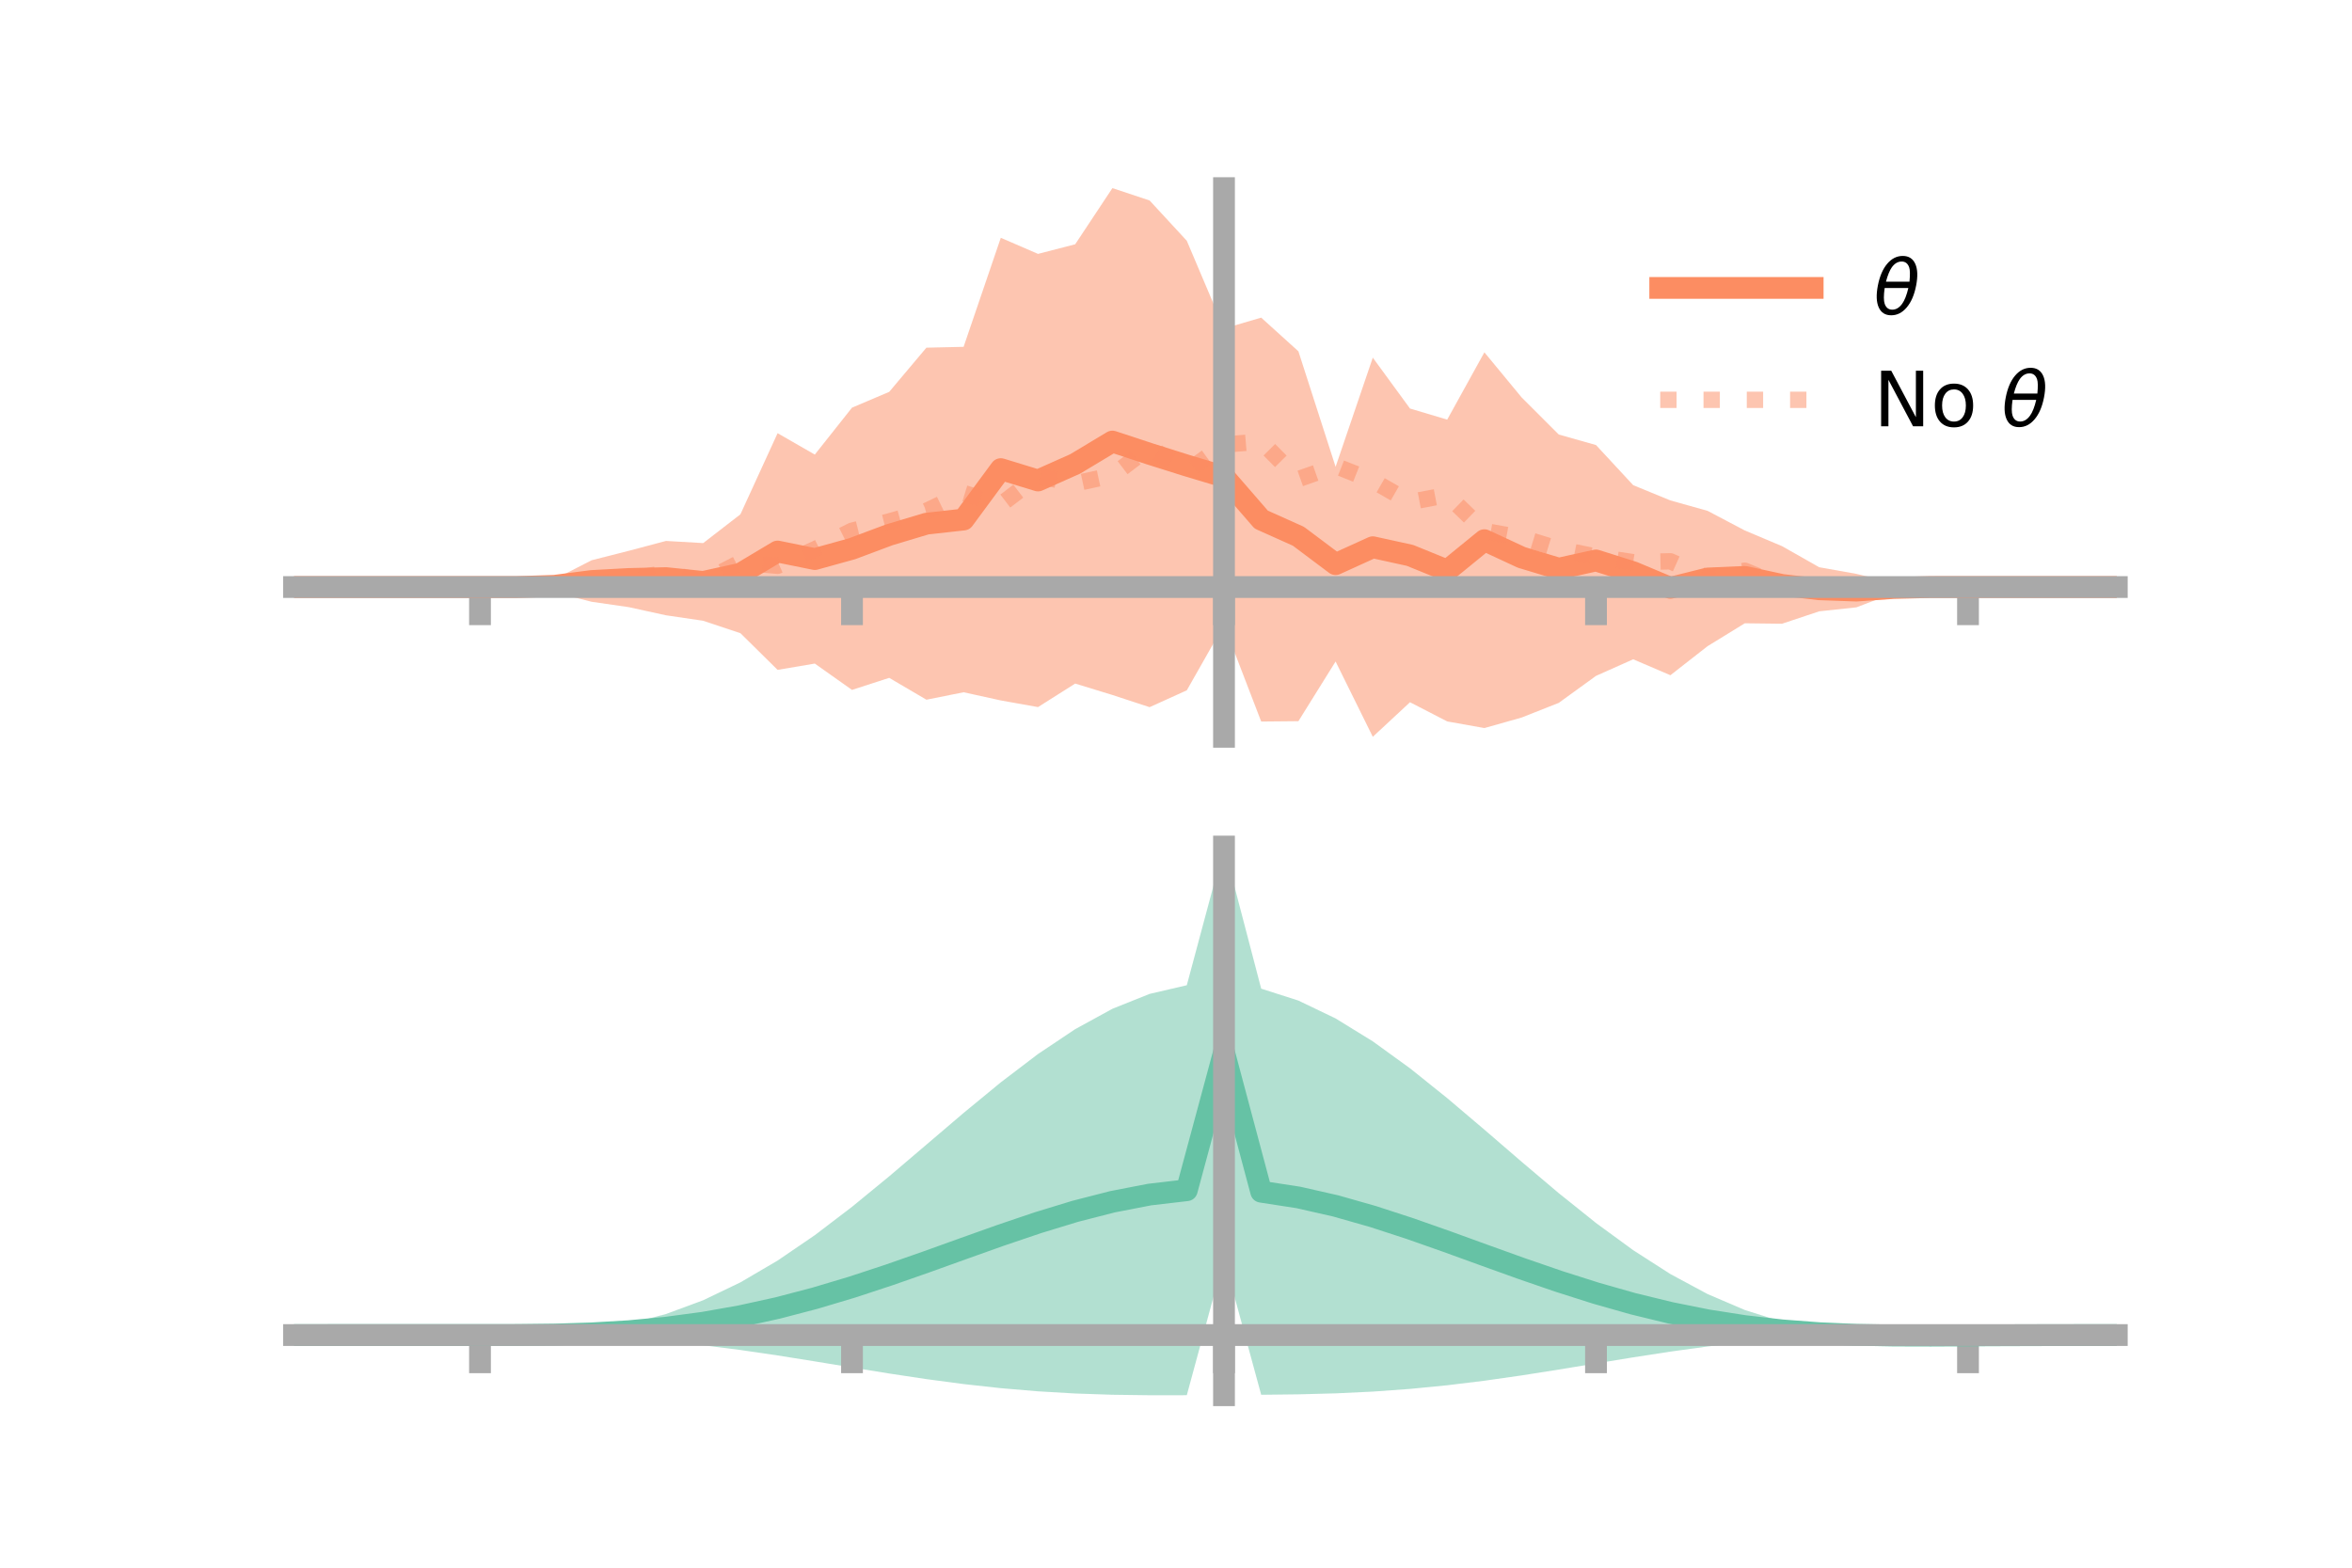
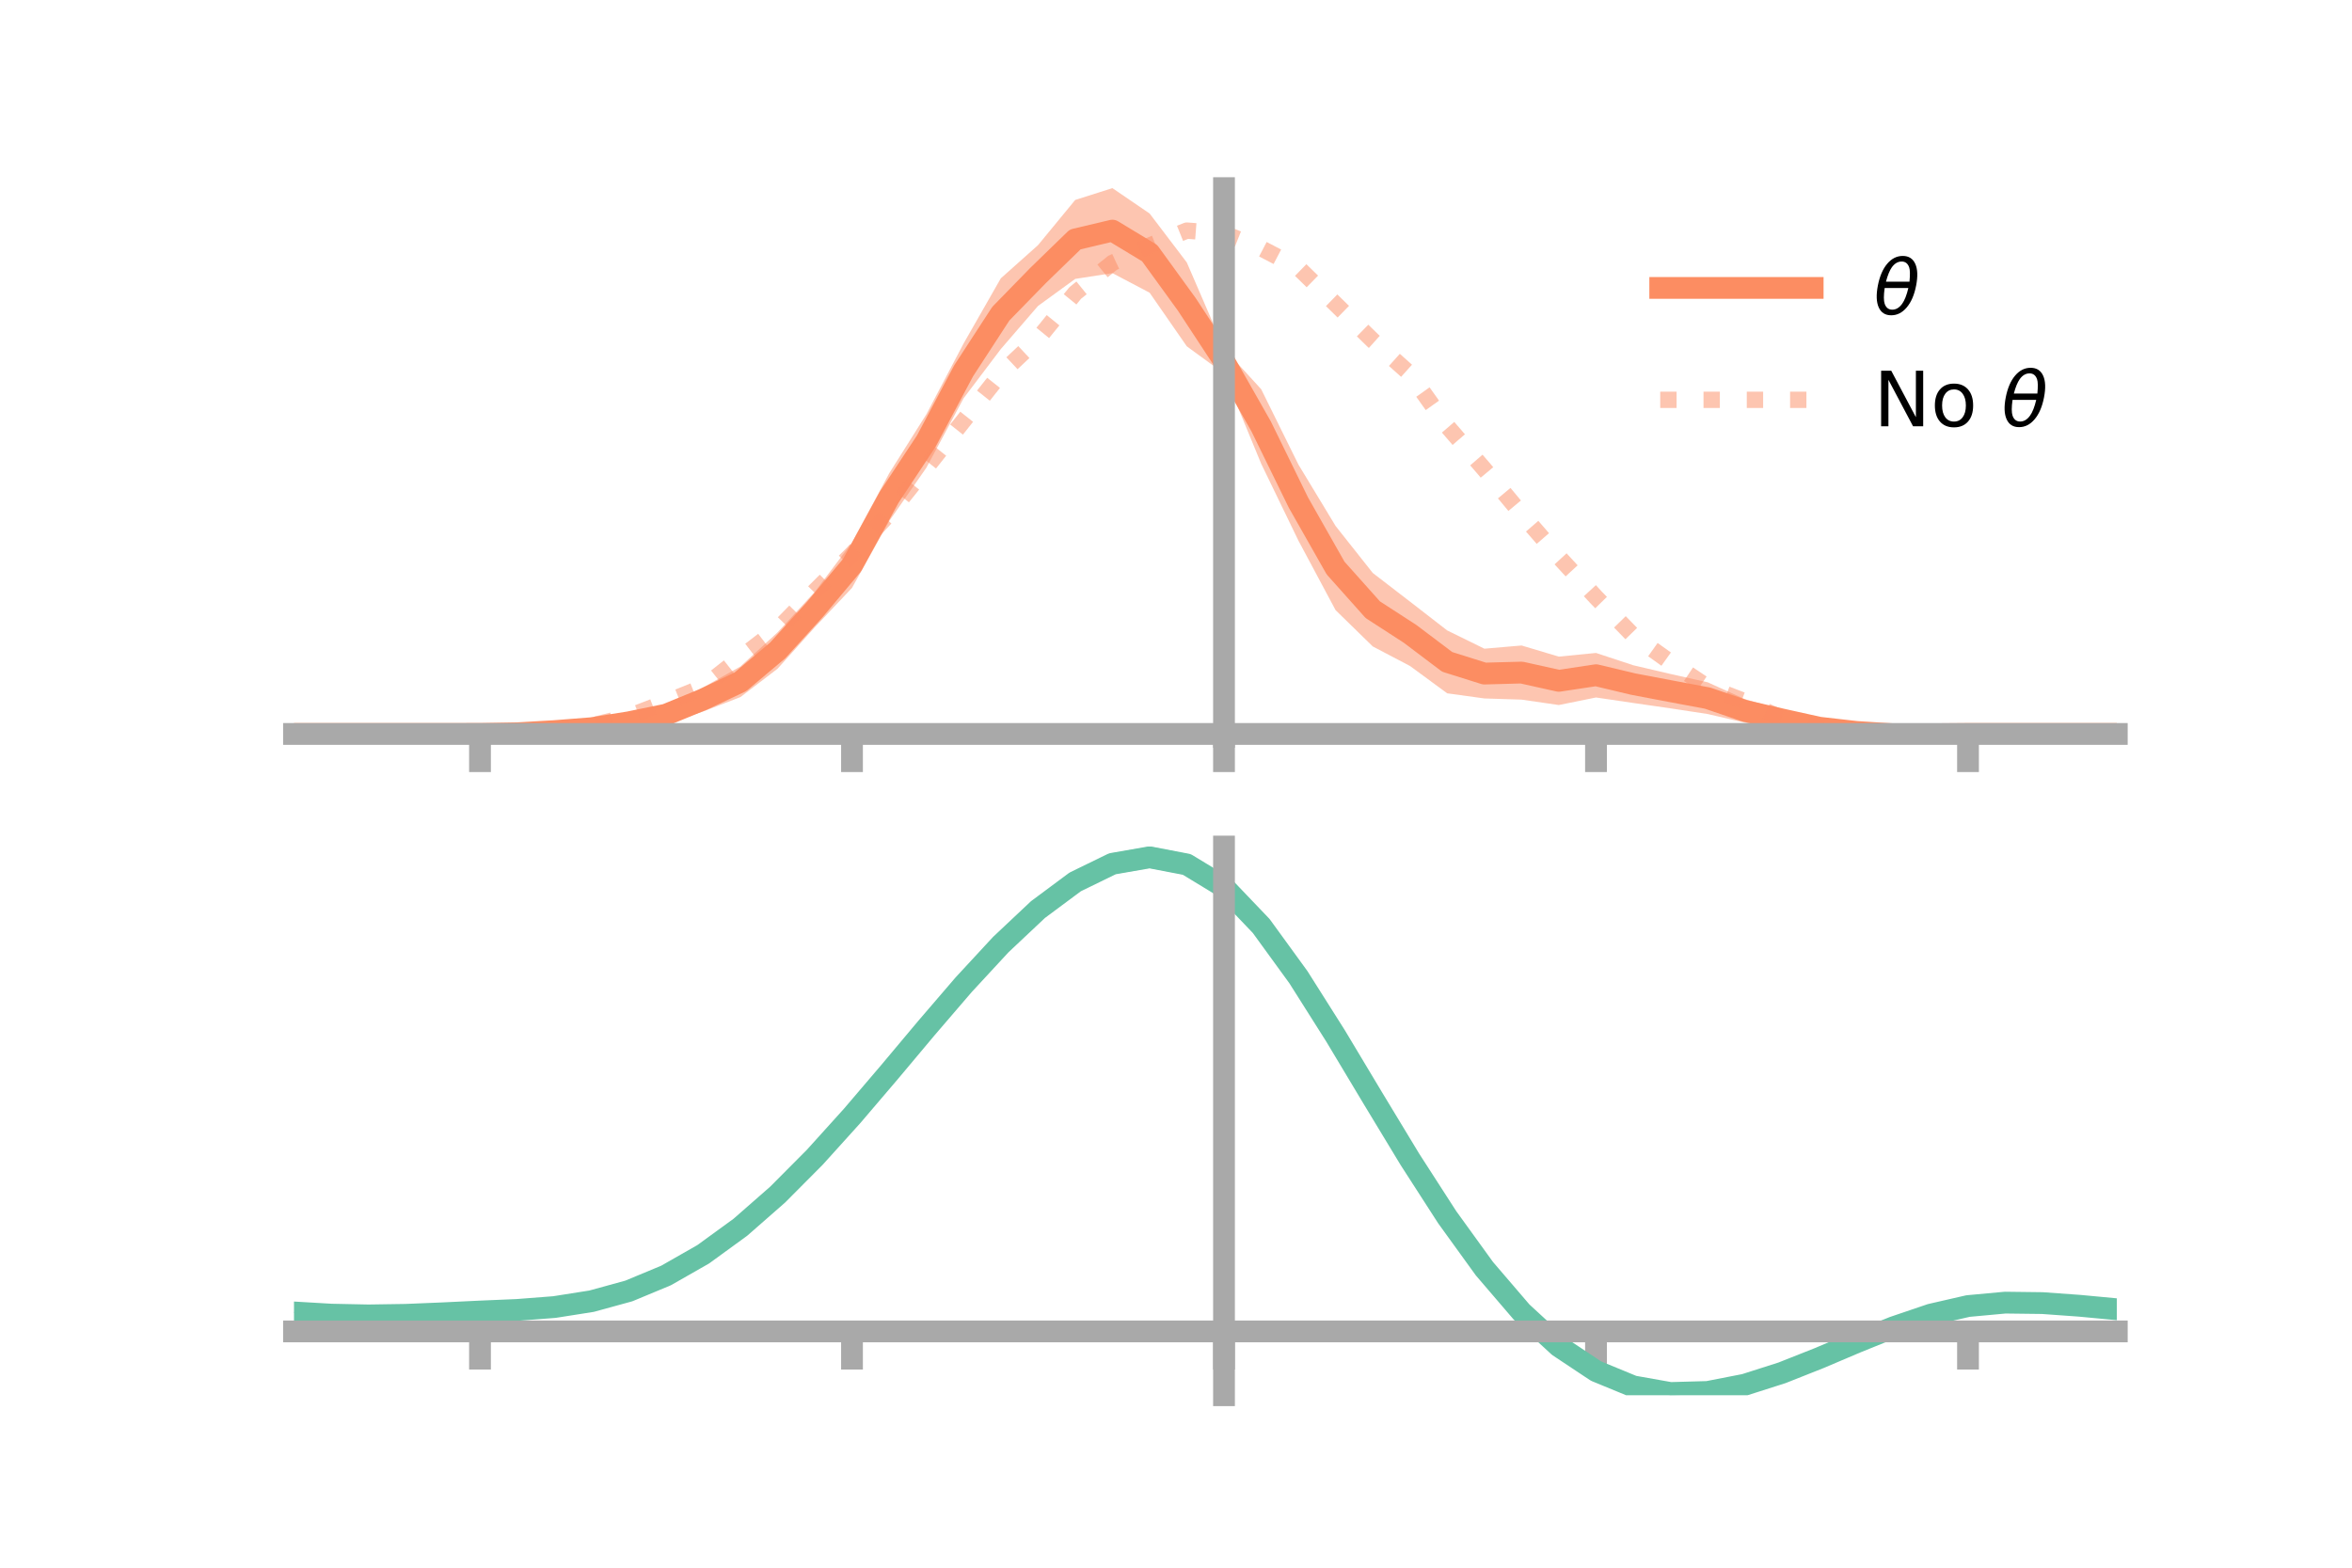
<svg xmlns="http://www.w3.org/2000/svg" xmlns:xlink="http://www.w3.org/1999/xlink" height="144pt" version="1.1" viewBox="0 0 216 144" width="216pt">
  <defs>
    <style type="text/css">*{stroke-linecap:butt;stroke-linejoin:round;}</style>
  </defs>
  <g id="figure_1">
    <g id="patch_1">
      <path d="M 0 144  L 216 144  L 216 0  L 0 0  z " style="fill:none;" />
    </g>
    <g id="axes_1">
      <g id="patch_2">
        <path d="M 27 67.68  L 194.4 67.68  L 194.4 17.28  L 27 17.28  z " style="fill:none;" />
      </g>
      <g id="PolyCollection_1">
-         <path clip-path="url(#p8620e2b76f)" d="M 27 53.923  L 27 53.923  L 30.416 53.923  L 33.833 53.923  L 37.249 53.923  L 40.665 53.923  L 44.082 53.923  L 47.498 53.905  L 50.914 53.217  L 54.331 51.462  L 57.747 50.594  L 61.163 49.688  L 64.58 49.885  L 67.996 47.244  L 71.412 39.792  L 74.829 41.755  L 78.245 37.446  L 81.661 35.994  L 85.078 31.936  L 88.494 31.858  L 91.91 21.843  L 95.327 23.321  L 98.743 22.438  L 102.159 17.28  L 105.576 18.416  L 108.992 22.117  L 112.408 30.179  L 115.824 29.176  L 119.241 32.27  L 122.657 42.879  L 126.073 32.851  L 129.49 37.526  L 132.906 38.545  L 136.322 32.362  L 139.739 36.502  L 143.155 39.914  L 146.571 40.879  L 149.988 44.566  L 153.404 45.967  L 156.82 46.924  L 160.237 48.726  L 163.653 50.166  L 167.069 52.104  L 170.486 52.713  L 173.902 53.54  L 177.318 53.914  L 180.735 53.923  L 184.151 53.923  L 187.567 53.923  L 190.984 53.923  L 194.4 53.923  L 194.4 53.923  L 194.4 53.923  L 190.984 53.923  L 187.567 53.923  L 184.151 53.923  L 180.735 53.923  L 177.318 53.938  L 173.902 54.48  L 170.486 55.787  L 167.069 56.153  L 163.653 57.293  L 160.237 57.252  L 156.82 59.353  L 153.404 62.023  L 149.988 60.559  L 146.571 62.083  L 143.155 64.56  L 139.739 65.911  L 136.322 66.876  L 132.906 66.266  L 129.49 64.504  L 126.073 67.68  L 122.657 60.761  L 119.241 66.245  L 115.824 66.277  L 112.408 57.392  L 108.992 63.41  L 105.576 64.957  L 102.159 63.837  L 98.743 62.789  L 95.327 64.95  L 91.91 64.338  L 88.494 63.587  L 85.078 64.271  L 81.661 62.264  L 78.245 63.371  L 74.829 60.953  L 71.412 61.53  L 67.996 58.159  L 64.58 57.02  L 61.163 56.518  L 57.747 55.77  L 54.331 55.276  L 50.914 54.404  L 47.498 53.935  L 44.082 53.923  L 40.665 53.923  L 37.249 53.923  L 33.833 53.923  L 30.416 53.923  L 27 53.923  z " style="fill:#fc8d62;fill-opacity:0.5;" />
+         <path clip-path="url(#p109c923529)" d="M 27 67.417  L 27 67.417  L 30.416 67.417  L 33.833 67.417  L 37.249 67.417  L 40.665 67.417  L 44.082 67.412  L 47.498 67.271  L 50.914 66.931  L 54.331 66.566  L 57.747 65.816  L 61.163 64.821  L 64.58 63.139  L 67.996 61.22  L 71.412 58.085  L 74.829 54.365  L 78.245 49.838  L 81.661 43.476  L 85.078 38.049  L 88.494 31.551  L 91.91 25.567  L 95.327 22.519  L 98.743 18.367  L 102.159 17.28  L 105.576 19.611  L 108.992 24.107  L 112.408 32.018  L 115.824 35.752  L 119.241 42.669  L 122.657 48.314  L 126.073 52.632  L 129.49 55.262  L 132.906 57.909  L 136.322 59.586  L 139.739 59.292  L 143.155 60.314  L 146.571 59.976  L 149.988 61.105  L 153.404 61.907  L 156.82 62.669  L 160.237 64.216  L 163.653 65.207  L 167.069 66.285  L 170.486 66.894  L 173.902 67.218  L 177.318 67.365  L 180.735 67.417  L 184.151 67.417  L 187.567 67.417  L 190.984 67.417  L 194.4 67.417  L 194.4 67.417  L 194.4 67.417  L 190.984 67.417  L 187.567 67.417  L 184.151 67.417  L 180.735 67.422  L 177.318 67.528  L 173.902 67.68  L 170.486 67.569  L 167.069 67.399  L 163.653 66.964  L 160.237 66.377  L 156.82 65.585  L 153.404 65.065  L 149.988 64.57  L 146.571 64.067  L 143.155 64.761  L 139.739 64.264  L 136.322 64.156  L 132.906 63.685  L 129.49 61.174  L 126.073 59.38  L 122.657 56.047  L 119.241 49.655  L 115.824 42.599  L 112.408 34.309  L 108.992 31.811  L 105.576 26.886  L 102.159 25.087  L 98.743 25.619  L 95.327 28.104  L 91.91 32.064  L 88.494 36.583  L 85.078 42.958  L 81.661 47.863  L 78.245 54  L 74.829 57.614  L 71.412 61.422  L 67.996 64.033  L 64.58 65.353  L 61.163 66.471  L 57.747 66.88  L 54.331 67.21  L 50.914 67.383  L 47.498 67.438  L 44.082 67.418  L 40.665 67.417  L 37.249 67.417  L 33.833 67.417  L 30.416 67.417  L 27 67.417  z " style="fill:#fc8d62;fill-opacity:0.5;" />
      </g>
      <g id="matplotlib.axis_1">
        <g id="xtick_1">
          <g id="line2d_1">
            <defs>
-               <path d="M 0 0  L 0 3.5  " id="m0b4e36e357" style="stroke:#a9a9a9;stroke-width:2;" />
+               <path d="M 0 0  L 0 3.5  " id="m753a7c261a" style="stroke:#a9a9a9;stroke-width:2;" />
            </defs>
            <g>
-               <use style="fill:#a9a9a9;stroke:#a9a9a9;stroke-width:2;" x="44.082" xlink:href="#m0b4e36e357" y="53.923" />
+               <use style="fill:#a9a9a9;stroke:#a9a9a9;stroke-width:2;" x="44.082" xlink:href="#m753a7c261a" y="67.417" />
            </g>
          </g>
        </g>
        <g id="xtick_2">
          <g id="line2d_2">
            <g>
-               <use style="fill:#a9a9a9;stroke:#a9a9a9;stroke-width:2;" x="78.245" xlink:href="#m0b4e36e357" y="53.923" />
+               <use style="fill:#a9a9a9;stroke:#a9a9a9;stroke-width:2;" x="78.245" xlink:href="#m753a7c261a" y="67.417" />
            </g>
          </g>
        </g>
        <g id="xtick_3">
          <g id="line2d_3">
            <g>
-               <use style="fill:#a9a9a9;stroke:#a9a9a9;stroke-width:2;" x="112.408" xlink:href="#m0b4e36e357" y="53.923" />
+               <use style="fill:#a9a9a9;stroke:#a9a9a9;stroke-width:2;" x="112.408" xlink:href="#m753a7c261a" y="67.417" />
            </g>
          </g>
        </g>
        <g id="xtick_4">
          <g id="line2d_4">
            <g>
-               <use style="fill:#a9a9a9;stroke:#a9a9a9;stroke-width:2;" x="146.571" xlink:href="#m0b4e36e357" y="53.923" />
+               <use style="fill:#a9a9a9;stroke:#a9a9a9;stroke-width:2;" x="146.571" xlink:href="#m753a7c261a" y="67.417" />
            </g>
          </g>
        </g>
        <g id="xtick_5">
          <g id="line2d_5">
            <g>
-               <use style="fill:#a9a9a9;stroke:#a9a9a9;stroke-width:2;" x="180.735" xlink:href="#m0b4e36e357" y="53.923" />
+               <use style="fill:#a9a9a9;stroke:#a9a9a9;stroke-width:2;" x="180.735" xlink:href="#m753a7c261a" y="67.417" />
            </g>
          </g>
        </g>
      </g>
      <g id="matplotlib.axis_2" />
      <g id="line2d_6">
-         <path clip-path="url(#p8620e2b76f)" d="M 27 53.923  L 30.416 53.923  L 33.833 53.923  L 37.249 53.923  L 40.665 53.923  L 44.082 53.923  L 47.498 53.92  L 50.914 53.811  L 54.331 53.369  L 57.747 53.182  L 61.163 53.103  L 64.58 53.453  L 67.996 52.702  L 71.412 50.661  L 74.829 51.354  L 78.245 50.408  L 81.661 49.129  L 85.078 48.103  L 88.494 47.722  L 91.91 43.09  L 95.327 44.136  L 98.743 42.613  L 102.159 40.559  L 105.576 41.686  L 108.992 42.763  L 112.408 43.786  L 115.824 47.726  L 119.241 49.258  L 122.657 51.82  L 126.073 50.266  L 129.49 51.015  L 132.906 52.405  L 136.322 49.619  L 139.739 51.206  L 143.155 52.237  L 146.571 51.481  L 149.988 52.562  L 153.404 53.995  L 156.82 53.138  L 160.237 52.989  L 163.653 53.73  L 167.069 54.128  L 170.486 54.25  L 173.902 54.01  L 177.318 53.926  L 180.735 53.923  L 184.151 53.923  L 187.567 53.923  L 190.984 53.923  L 194.4 53.923  " style="fill:none;stroke:#fc8d62;stroke-linecap:square;stroke-width:2;" />
+         <path clip-path="url(#p109c923529)" d="M 27 67.417  L 30.416 67.417  L 33.833 67.417  L 37.249 67.417  L 40.665 67.417  L 44.082 67.415  L 47.498 67.355  L 50.914 67.157  L 54.331 66.888  L 57.747 66.348  L 61.163 65.646  L 64.58 64.246  L 67.996 62.627  L 71.412 59.753  L 74.829 55.99  L 78.245 51.919  L 81.661 45.669  L 85.078 40.503  L 88.494 34.067  L 91.91 28.816  L 95.327 25.311  L 98.743 21.993  L 102.159 21.183  L 105.576 23.248  L 108.992 27.959  L 112.408 33.164  L 115.824 39.176  L 119.241 46.162  L 122.657 52.18  L 126.073 56.006  L 129.49 58.218  L 132.906 60.797  L 136.322 61.871  L 139.739 61.778  L 143.155 62.538  L 146.571 62.022  L 149.988 62.837  L 153.404 63.486  L 156.82 64.127  L 160.237 65.296  L 163.653 66.086  L 167.069 66.842  L 170.486 67.232  L 173.902 67.449  L 177.318 67.447  L 180.735 67.419  L 184.151 67.417  L 187.567 67.417  L 190.984 67.417  L 194.4 67.417  " style="fill:none;stroke:#fc8d62;stroke-linecap:square;stroke-width:2;" />
      </g>
      <g id="line2d_7">
-         <path clip-path="url(#p8620e2b76f)" d="M 27 53.923  L 30.416 53.923  L 33.833 53.923  L 37.249 53.923  L 40.665 53.923  L 44.082 53.923  L 47.498 53.907  L 50.914 53.9  L 54.331 53.844  L 57.747 53.212  L 61.163 52.619  L 64.58 53.422  L 67.996 51.655  L 71.412 51.972  L 74.829 50.457  L 78.245 48.748  L 81.661 47.896  L 85.078 46.931  L 88.494 45.285  L 91.91 46.339  L 95.327 43.739  L 98.743 44.406  L 102.159 43.671  L 105.576 41.075  L 108.992 43.311  L 112.408 40.841  L 115.824 40.559  L 119.241 44.007  L 122.657 42.801  L 126.073 44.158  L 129.49 46.119  L 132.906 45.468  L 136.322 48.771  L 139.739 49.387  L 143.155 50.435  L 146.571 51.122  L 149.988 51.639  L 153.404 51.558  L 156.82 53.095  L 160.237 52.421  L 163.653 53.834  L 167.069 53.811  L 170.486 53.663  L 173.902 53.886  L 177.318 53.936  L 180.735 53.923  L 184.151 53.923  L 187.567 53.923  L 190.984 53.923  L 194.4 53.923  " style="fill:none;stroke:#fc8d62;stroke-dasharray:1.5,2.475;stroke-dashoffset:0;stroke-opacity:0.5;stroke-width:1.5;" />
+         <path clip-path="url(#p109c923529)" d="M 27 67.417  L 30.416 67.417  L 33.833 67.417  L 37.249 67.417  L 40.665 67.417  L 44.082 67.417  L 47.498 67.375  L 50.914 67.143  L 54.331 66.656  L 57.747 65.807  L 61.163 64.483  L 64.58 63.116  L 67.996 60.416  L 71.412 57.795  L 74.829 54.301  L 78.245 50.896  L 81.661 47.201  L 85.078 42.94  L 88.494 38.639  L 91.91 34.33  L 95.327 31.116  L 98.743 26.915  L 102.159 24.15  L 105.576 22.553  L 108.992 21.183  L 112.408 21.446  L 115.824 22.81  L 119.241 24.598  L 122.657 27.937  L 126.073 31.277  L 129.49 34.343  L 132.906 39.15  L 136.322 43.111  L 139.739 47.217  L 143.155 51.155  L 146.571 54.867  L 149.988 58.378  L 153.404 60.821  L 156.82 63.103  L 160.237 64.422  L 163.653 65.995  L 167.069 66.765  L 170.486 67.198  L 173.902 67.405  L 177.318 67.424  L 180.735 67.417  L 184.151 67.417  L 187.567 67.417  L 190.984 67.417  L 194.4 67.417  " style="fill:none;stroke:#fc8d62;stroke-dasharray:1.5,2.475;stroke-dashoffset:0;stroke-opacity:0.5;stroke-width:1.5;" />
      </g>
      <g id="patch_3">
        <path d="M 112.408 67.68  L 112.408 17.28  " style="fill:none;stroke:#a9a9a9;stroke-linecap:square;stroke-linejoin:miter;stroke-width:2;" />
      </g>
      <g id="patch_4">
        <path d="M 194.4 67.68  L 194.4 17.28  " style="fill:none;" />
      </g>
      <g id="patch_5">
-         <path d="M 27 53.923  L 194.4 53.923  " style="fill:none;stroke:#a9a9a9;stroke-linecap:square;stroke-linejoin:miter;stroke-width:2;" />
+         <path d="M 27 67.417  L 194.4 67.417  " style="fill:none;stroke:#a9a9a9;stroke-linecap:square;stroke-linejoin:miter;stroke-width:2;" />
      </g>
      <g id="patch_6">
        <path d="M 27 17.28  L 194.4 17.28  " style="fill:none;" />
      </g>
      <g id="legend_1">
        <g id="line2d_8">
          <path d="M 152.47 26.449  L 166.47 26.449  " style="fill:none;stroke:#fc8d62;stroke-linecap:square;stroke-width:2;" />
        </g>
        <g id="line2d_9" />
        <g id="text_1">
          <g transform="translate(172.07 28.89891)scale(0.07 -0.07)">
            <defs>
              <path d="M 45.516 34.672  L 14.453 34.672  Q 12.359 20.062 14.5 13.875  Q 17.188 6.25 24.469 6.25  Q 31.781 6.25 37.359 13.922  Q 42.234 20.656 45.516 34.672  z M 47.016 42.969  Q 48.344 56.844 46.625 61.719  Q 43.953 69.438 36.766 69.438  Q 29.297 69.438 23.828 61.812  Q 19.531 55.672 16.156 42.969  z M 38.188 76.766  Q 49.906 76.766 54.594 66.406  Q 59.281 56.109 55.719 37.844  Q 52.203 19.625 43.453 9.281  Q 34.766 -1.125 23.047 -1.125  Q 11.281 -1.125 6.641 9.281  Q 2 19.625 5.516 37.844  Q 9.078 56.109 17.719 66.406  Q 26.422 76.766 38.188 76.766  z " id="DejaVuSans-Oblique-952" />
            </defs>
            <use transform="translate(0 0.234375)" xlink:href="#DejaVuSans-Oblique-952" />
          </g>
        </g>
        <g id="line2d_10">
          <path d="M 152.47 36.724  L 166.47 36.724  " style="fill:none;stroke:#fc8d62;stroke-dasharray:1.5,2.475;stroke-dashoffset:0;stroke-opacity:0.5;stroke-width:1.5;" />
        </g>
        <g id="line2d_11" />
        <g id="text_2">
          <g transform="translate(172.07 39.17359)scale(0.07 -0.07)">
            <defs>
              <path d="M 9.812 72.906  L 23.094 72.906  L 55.422 11.922  L 55.422 72.906  L 64.984 72.906  L 64.984 0  L 51.703 0  L 19.391 60.984  L 19.391 0  L 9.812 0  z " id="DejaVuSans-78" />
              <path d="M 30.609 48.391  Q 23.391 48.391 19.188 42.75  Q 14.984 37.109 14.984 27.297  Q 14.984 17.484 19.156 11.844  Q 23.344 6.203 30.609 6.203  Q 37.797 6.203 41.984 11.859  Q 46.188 17.531 46.188 27.297  Q 46.188 37.016 41.984 42.703  Q 37.797 48.391 30.609 48.391  z M 30.609 56  Q 42.328 56 49.016 48.375  Q 55.719 40.766 55.719 27.297  Q 55.719 13.875 49.016 6.219  Q 42.328 -1.422 30.609 -1.422  Q 18.844 -1.422 12.172 6.219  Q 5.516 13.875 5.516 27.297  Q 5.516 40.766 12.172 48.375  Q 18.844 56 30.609 56  z " id="DejaVuSans-111" />
              <path id="DejaVuSans-32" />
            </defs>
            <use transform="translate(0 0.234375)" xlink:href="#DejaVuSans-78" />
            <use transform="translate(74.80469 0.234375)" xlink:href="#DejaVuSans-111" />
            <use transform="translate(135.9863 0.234375)" xlink:href="#DejaVuSans-32" />
            <use transform="translate(167.7734 0.234375)" xlink:href="#DejaVuSans-Oblique-952" />
          </g>
        </g>
      </g>
    </g>
    <g id="axes_2">
      <g id="patch_7">
        <path d="M 27 128.16  L 194.4 128.16  L 194.4 77.76  L 27 77.76  z " style="fill:none;" />
      </g>
      <g id="PolyCollection_2">
-         <path clip-path="url(#p30de179ec9)" d="M 27 122.635  L 27 122.628  L 30.416 122.63  L 33.833 122.631  L 37.249 122.631  L 40.665 122.631  L 44.082 122.631  L 47.498 122.613  L 50.914 122.493  L 54.331 122.181  L 57.747 121.602  L 61.163 120.698  L 64.58 119.433  L 67.996 117.793  L 71.412 115.79  L 74.829 113.458  L 78.245 110.853  L 81.661 108.051  L 85.078 105.142  L 88.494 102.229  L 91.91 99.418  L 95.327 96.817  L 98.743 94.533  L 102.159 92.663  L 105.576 91.294  L 108.992 90.499  L 112.408 77.76  L 115.824 90.813  L 119.241 91.908  L 122.657 93.549  L 126.073 95.654  L 129.49 98.128  L 132.906 100.868  L 136.322 103.765  L 139.739 106.712  L 143.155 109.602  L 146.571 112.338  L 149.988 114.837  L 153.404 117.029  L 156.82 118.868  L 160.237 120.33  L 163.653 121.414  L 167.069 122.139  L 170.486 122.511  L 173.902 122.549  L 177.318 122.556  L 180.735 122.578  L 184.151 122.597  L 187.567 122.611  L 190.984 122.62  L 194.4 122.625  L 194.4 122.641  L 194.4 122.641  L 190.984 122.652  L 187.567 122.672  L 184.151 122.704  L 180.735 122.753  L 177.318 122.808  L 173.902 122.798  L 170.486 122.707  L 167.069 122.781  L 163.653 122.986  L 160.237 123.289  L 156.82 123.682  L 153.404 124.152  L 149.988 124.679  L 146.571 125.238  L 143.155 125.801  L 139.739 126.339  L 136.322 126.827  L 132.906 127.244  L 129.49 127.579  L 126.073 127.825  L 122.657 127.987  L 119.241 128.077  L 115.824 128.117  L 112.408 115.563  L 108.992 128.157  L 105.576 128.16  L 102.159 128.115  L 98.743 128  L 95.327 127.8  L 91.91 127.511  L 88.494 127.134  L 85.078 126.679  L 81.661 126.164  L 78.245 125.611  L 74.829 125.049  L 71.412 124.504  L 67.996 124.003  L 64.58 123.568  L 61.163 123.215  L 57.747 122.951  L 54.331 122.775  L 50.914 122.676  L 47.498 122.637  L 44.082 122.631  L 40.665 122.631  L 37.249 122.631  L 33.833 122.631  L 30.416 122.632  L 27 122.635  z " style="fill:#66c2a5;fill-opacity:0.5;" />
+         <path clip-path="url(#p99b10a89ae)" d="M 27 120.597  L 27 120.514  L 30.416 120.722  L 33.833 120.795  L 37.249 120.736  L 40.665 120.586  L 44.082 120.414  L 47.498 120.263  L 50.914 119.994  L 54.331 119.448  L 57.747 118.499  L 61.163 117.056  L 64.58 115.069  L 67.996 112.526  L 71.412 109.461  L 74.829 105.94  L 78.245 102.063  L 81.661 97.961  L 85.078 93.788  L 88.494 89.718  L 91.91 85.941  L 95.327 82.655  L 98.743 80.064  L 102.159 78.367  L 105.576 77.76  L 108.992 78.428  L 112.408 80.539  L 115.824 84.169  L 119.241 88.943  L 122.657 94.429  L 126.073 100.221  L 129.49 105.962  L 132.906 111.354  L 136.322 116.162  L 139.739 120.217  L 143.155 123.414  L 146.571 125.714  L 149.988 127.135  L 153.404 127.748  L 156.82 127.659  L 160.237 127.003  L 163.653 125.93  L 167.069 124.601  L 170.486 123.176  L 173.902 121.814  L 177.318 120.668  L 180.735 119.889  L 184.151 119.575  L 187.567 119.621  L 190.984 119.876  L 194.4 120.208  L 194.4 120.315  L 194.4 120.315  L 190.984 120.006  L 187.567 119.769  L 184.151 119.731  L 180.735 120.048  L 177.318 120.836  L 173.902 122.009  L 170.486 123.417  L 167.069 124.894  L 163.653 126.271  L 160.237 127.38  L 156.82 128.059  L 153.404 128.16  L 149.988 127.559  L 146.571 126.163  L 143.155 123.921  L 139.739 120.822  L 136.322 116.904  L 132.906 112.261  L 129.49 107.051  L 126.073 101.499  L 122.657 95.891  L 119.241 90.573  L 115.824 85.941  L 112.408 82.42  L 108.992 80.378  L 105.576 79.733  L 102.159 80.319  L 98.743 81.952  L 95.327 84.439  L 91.91 87.587  L 88.494 91.198  L 85.078 95.083  L 81.661 99.061  L 78.245 102.967  L 74.829 106.656  L 71.412 110.006  L 67.996 112.927  L 64.58 115.357  L 61.163 117.268  L 57.747 118.666  L 54.331 119.594  L 50.914 120.127  L 47.498 120.386  L 44.082 120.525  L 40.665 120.68  L 37.249 120.812  L 33.833 120.858  L 30.416 120.787  L 27 120.597  z " style="fill:#66c2a5;fill-opacity:0.5;" />
      </g>
      <g id="matplotlib.axis_3">
        <g id="xtick_6">
          <g id="line2d_12">
            <g>
-               <use style="fill:#a9a9a9;stroke:#a9a9a9;stroke-width:2;" x="44.082" xlink:href="#m0b4e36e357" y="122.631" />
+               <use style="fill:#a9a9a9;stroke:#a9a9a9;stroke-width:2;" x="44.082" xlink:href="#m753a7c261a" y="122.297" />
            </g>
          </g>
        </g>
        <g id="xtick_7">
          <g id="line2d_13">
            <g>
-               <use style="fill:#a9a9a9;stroke:#a9a9a9;stroke-width:2;" x="78.245" xlink:href="#m0b4e36e357" y="122.631" />
+               <use style="fill:#a9a9a9;stroke:#a9a9a9;stroke-width:2;" x="78.245" xlink:href="#m753a7c261a" y="122.297" />
            </g>
          </g>
        </g>
        <g id="xtick_8">
          <g id="line2d_14">
            <g>
-               <use style="fill:#a9a9a9;stroke:#a9a9a9;stroke-width:2;" x="112.408" xlink:href="#m0b4e36e357" y="122.631" />
+               <use style="fill:#a9a9a9;stroke:#a9a9a9;stroke-width:2;" x="112.408" xlink:href="#m753a7c261a" y="122.297" />
            </g>
          </g>
        </g>
        <g id="xtick_9">
          <g id="line2d_15">
            <g>
-               <use style="fill:#a9a9a9;stroke:#a9a9a9;stroke-width:2;" x="146.571" xlink:href="#m0b4e36e357" y="122.631" />
+               <use style="fill:#a9a9a9;stroke:#a9a9a9;stroke-width:2;" x="146.571" xlink:href="#m753a7c261a" y="122.297" />
            </g>
          </g>
        </g>
        <g id="xtick_10">
          <g id="line2d_16">
            <g>
-               <use style="fill:#a9a9a9;stroke:#a9a9a9;stroke-width:2;" x="180.735" xlink:href="#m0b4e36e357" y="122.631" />
+               <use style="fill:#a9a9a9;stroke:#a9a9a9;stroke-width:2;" x="180.735" xlink:href="#m753a7c261a" y="122.297" />
            </g>
          </g>
        </g>
      </g>
      <g id="matplotlib.axis_4" />
      <g id="line2d_17">
-         <path clip-path="url(#p30de179ec9)" d="M 27 122.632  L 30.416 122.631  L 33.833 122.631  L 37.249 122.631  L 40.665 122.631  L 44.082 122.631  L 47.498 122.625  L 50.914 122.585  L 54.331 122.478  L 57.747 122.277  L 61.163 121.957  L 64.58 121.501  L 67.996 120.898  L 71.412 120.147  L 74.829 119.253  L 78.245 118.232  L 81.661 117.107  L 85.078 115.911  L 88.494 114.682  L 91.91 113.465  L 95.327 112.309  L 98.743 111.266  L 102.159 110.389  L 105.576 109.727  L 108.992 109.328  L 112.408 96.662  L 115.824 109.465  L 119.241 109.992  L 122.657 110.768  L 126.073 111.739  L 129.49 112.853  L 132.906 114.056  L 136.322 115.296  L 139.739 116.525  L 143.155 117.701  L 146.571 118.788  L 149.988 119.758  L 153.404 120.59  L 156.82 121.275  L 160.237 121.809  L 163.653 122.2  L 167.069 122.46  L 170.486 122.609  L 173.902 122.673  L 177.318 122.682  L 180.735 122.665  L 184.151 122.651  L 187.567 122.641  L 190.984 122.636  L 194.4 122.633  " style="fill:none;stroke:#66c2a5;stroke-linecap:square;stroke-width:2;" />
+         <path clip-path="url(#p99b10a89ae)" d="M 27 120.555  L 30.416 120.755  L 33.833 120.826  L 37.249 120.774  L 40.665 120.633  L 44.082 120.469  L 47.498 120.324  L 50.914 120.06  L 54.331 119.521  L 57.747 118.583  L 61.163 117.162  L 64.58 115.213  L 67.996 112.727  L 71.412 109.734  L 74.829 106.298  L 78.245 102.515  L 81.661 98.511  L 85.078 94.436  L 88.494 90.458  L 91.91 86.764  L 95.327 83.547  L 98.743 81.008  L 102.159 79.343  L 105.576 78.747  L 108.992 79.403  L 112.408 81.479  L 115.824 85.055  L 119.241 89.758  L 122.657 95.16  L 126.073 100.86  L 129.49 106.507  L 132.906 111.807  L 136.322 116.533  L 139.739 120.519  L 143.155 123.668  L 146.571 125.939  L 149.988 127.347  L 153.404 127.954  L 156.82 127.859  L 160.237 127.192  L 163.653 126.101  L 167.069 124.747  L 170.486 123.296  L 173.902 121.912  L 177.318 120.752  L 180.735 119.968  L 184.151 119.653  L 187.567 119.695  L 190.984 119.941  L 194.4 120.262  " style="fill:none;stroke:#66c2a5;stroke-linecap:square;stroke-width:2;" />
      </g>
      <g id="patch_8">
        <path d="M 112.408 128.16  L 112.408 77.76  " style="fill:none;stroke:#a9a9a9;stroke-linecap:square;stroke-linejoin:miter;stroke-width:2;" />
      </g>
      <g id="patch_9">
        <path d="M 194.4 128.16  L 194.4 77.76  " style="fill:none;" />
      </g>
      <g id="patch_10">
-         <path d="M 27 122.631  L 194.4 122.631  " style="fill:none;stroke:#a9a9a9;stroke-linecap:square;stroke-linejoin:miter;stroke-width:2;" />
+         <path d="M 27 122.297  L 194.4 122.297  " style="fill:none;stroke:#a9a9a9;stroke-linecap:square;stroke-linejoin:miter;stroke-width:2;" />
      </g>
      <g id="patch_11">
        <path d="M 27 77.76  L 194.4 77.76  " style="fill:none;" />
      </g>
    </g>
  </g>
  <defs>
-     <clipPath id="p8620e2b76f">
+     <clipPath id="p109c923529">
      <rect height="50.4" width="167.4" x="27" y="17.28" />
    </clipPath>
-     <clipPath id="p30de179ec9">
+     <clipPath id="p99b10a89ae">
      <rect height="50.4" width="167.4" x="27" y="77.76" />
    </clipPath>
  </defs>
</svg>
